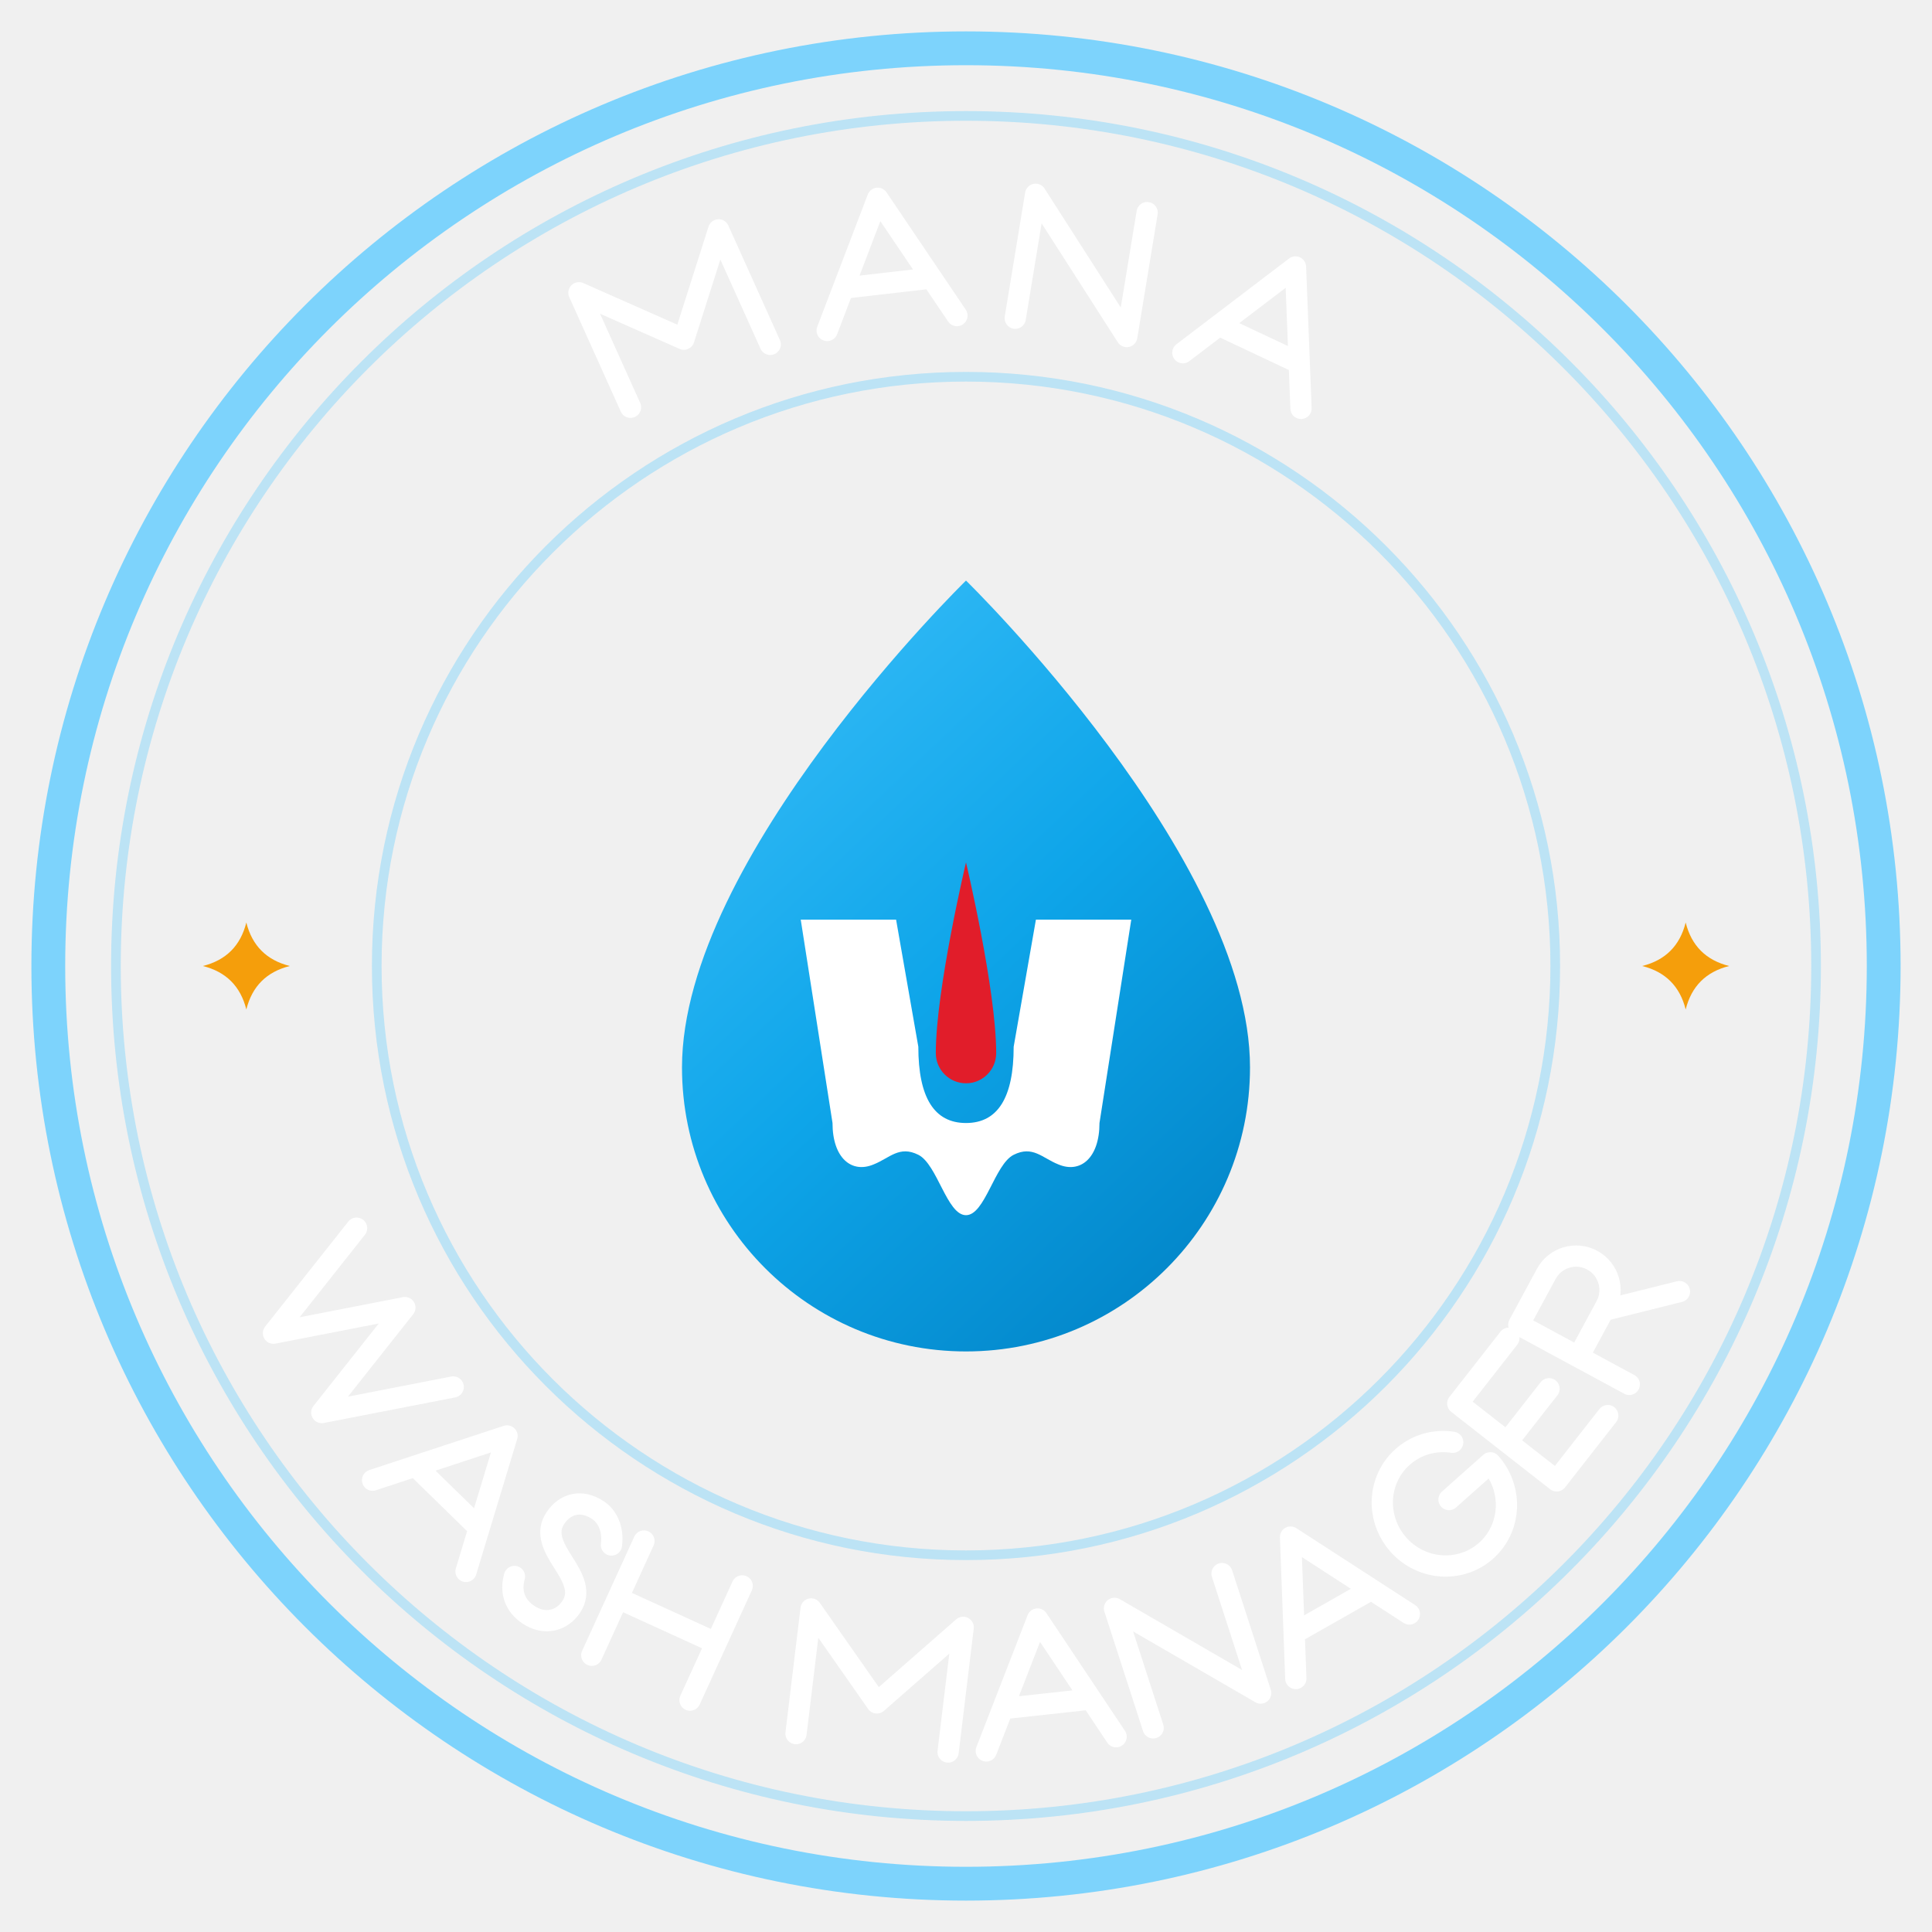
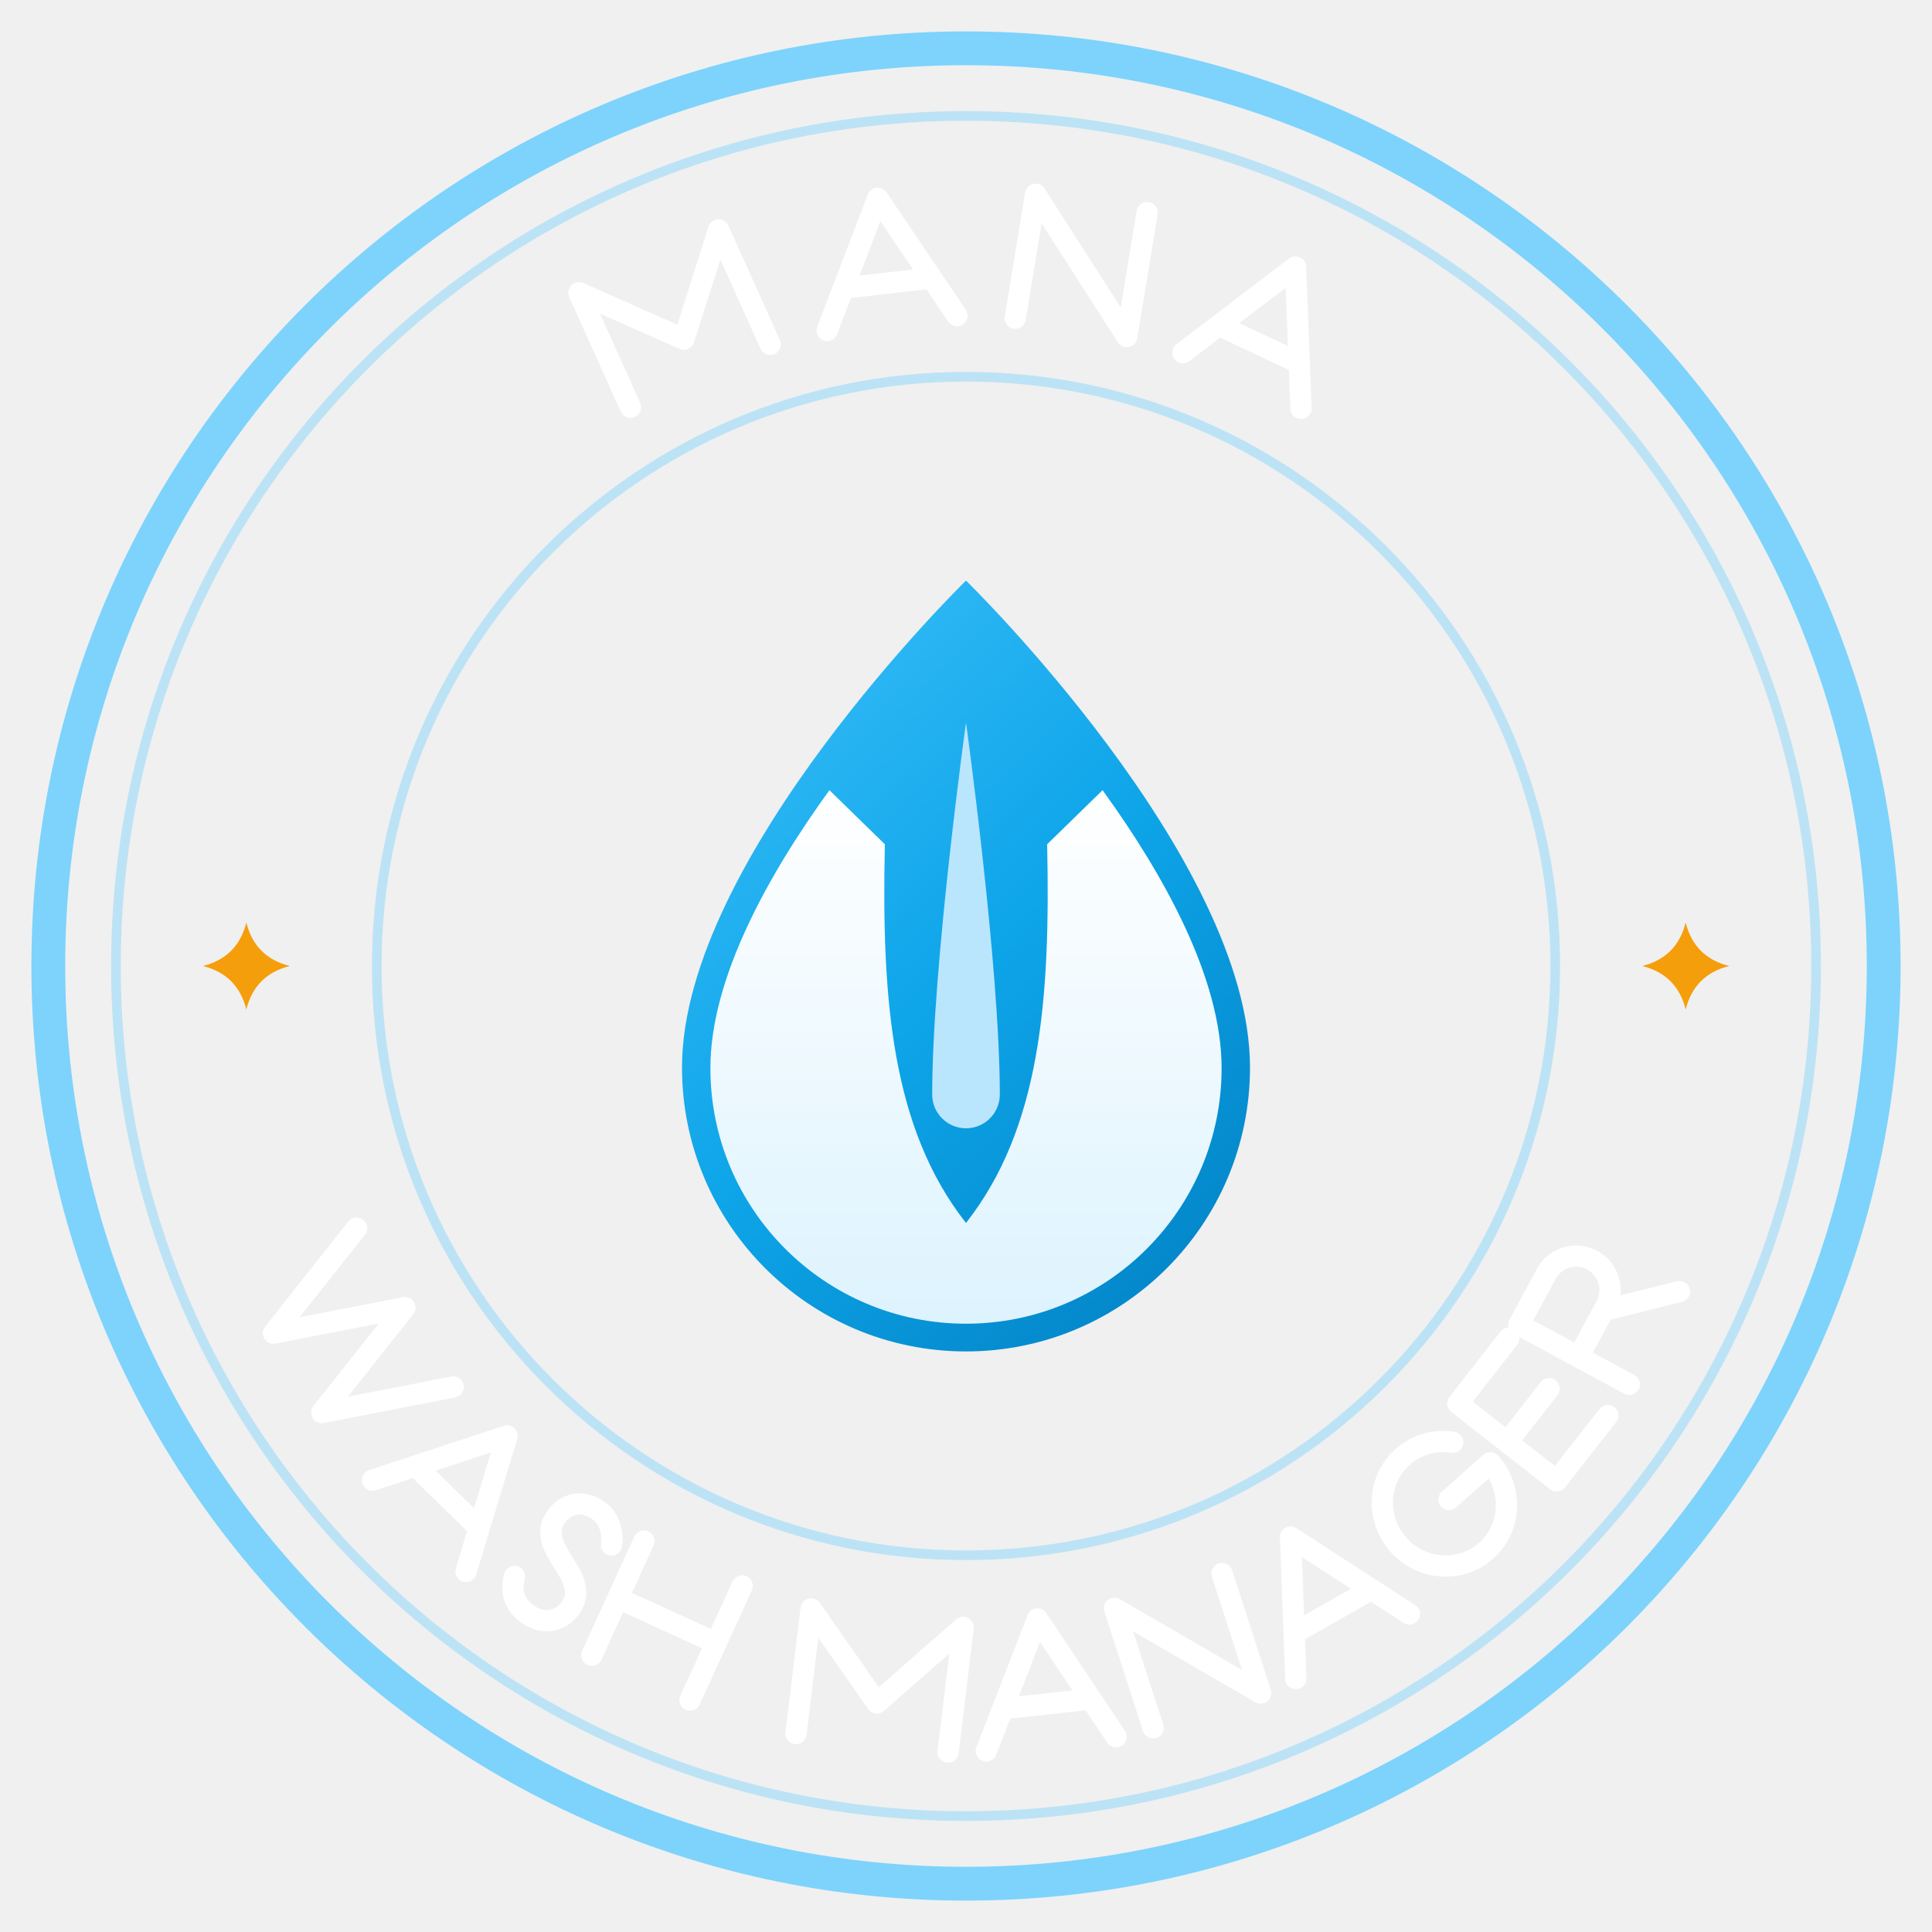
<svg xmlns="http://www.w3.org/2000/svg" viewBox="0 0 400 400" width="400" height="400" role="img" aria-label="MANA Wash Manager badge">
  <defs>
    <linearGradient id="bd-drop" x1="0.15" y1="0" x2="0.85" y2="1">
      <stop offset="0" stop-color="#38BDF8" />
      <stop offset="0.5" stop-color="#0EA5E9" />
      <stop offset="1" stop-color="#0284C7" />
+     </linearGradient>
+     <linearGradient id="bd-shell" x1="0" y1="0" x2="0" y2="1">
+       <stop offset="0" stop-color="#FFFFFF" />
+       <stop offset="1" stop-color="#DDF3FE" />
+     </linearGradient>
+     <linearGradient id="bd-core" x1="0" y1="0" x2="0" y2="1">
+       <stop offset="0" stop-color="#BAE6FD" />
+       <stop offset="1" stop-color="#BAE6FD" />
    </linearGradient>
  </defs>
  <circle cx="200" cy="200" r="190" fill="none" stroke="#7DD3FC" stroke-width="7" />
  <circle cx="200" cy="200" r="176" fill="none" stroke="#7DD3FC" stroke-opacity="0.45" stroke-width="2" />
  <circle cx="200" cy="200" r="122" fill="none" stroke="#7DD3FC" stroke-opacity="0.45" stroke-width="2" />
  <g fill="none" stroke="#FFFFFF" stroke-width="16.92" stroke-linecap="round" stroke-linejoin="round">
    <path d="M0 100V0L61 68L122 0V100" transform="translate(145 77.81) rotate(-24.24) translate(-15.86 -26) scale(0.26)" />
    <path d="M0 100L52 0L104 100M18 68H86" transform="translate(184.69 66.88) rotate(-6.56) translate(-13.52 -26) scale(0.26)" />
    <path d="M0 100V0L90 100V0" transform="translate(221.74 67.78) rotate(9.34) translate(-11.7 -26) scale(0.26)" />
    <path d="M0 100L52 0L104 100M18 68H86" transform="translate(257.13 78.79) rotate(25.24) translate(-13.52 -26) scale(0.26)" />
    <path d="M0 0L37 100L74 0L111 100L148 0" transform="translate(61.62 284.24) rotate(58.67) translate(-19.24 -26) scale(0.26)" />
    <path d="M0 100L52 0L104 100M18 68H86" transform="translate(86.81 315.9) rotate(44.32) translate(-13.52 -26) scale(0.26)" />
    <path d="M54 17C48 5 38 0 30 0C13 0 5 11 5 24C5 38 16 44 30 50C44 56 55 62 55 76C55 89 46 100 30 100C17 100 8 93 4 81" transform="translate(109.35 334.27) rotate(34.02) translate(-7.8 -26) scale(0.26)" />
    <path d="M0 0V100M86 0V100M0 50H86" transform="translate(132.69 347.35) rotate(24.55) translate(-11.18 -26) scale(0.26)" />
    <path d="M0 100V0L61 68L122 0V100" transform="translate(180.55 360.83) rotate(6.9) translate(-15.86 -26) scale(0.26)" />
    <path d="M0 100L52 0L104 100M18 68H86" transform="translate(217.64 361.04) rotate(-6.25) translate(-13.52 -26) scale(0.26)" />
    <path d="M0 100V0L90 100V0" transform="translate(249.88 354.13) rotate(-17.93) translate(-11.7 -26) scale(0.26)" />
    <path d="M0 100L52 0L104 100M18 68H86" transform="translate(280.04 340.84) rotate(-29.61) translate(-13.52 -26) scale(0.26)" />
    <path d="M86.5 17.9A49 50 0 1 0 98 50H54" transform="translate(307.67 321.04) rotate(-41.66) translate(-12.74 -26) scale(0.26)" />
    <path d="M66 0H0V100H66M0 50H54" transform="translate(327.58 299.84) rotate(-51.96) translate(-8.58 -26) scale(0.26)" />
    <path d="M0 100V0H46A27 27 0 0 1 46 54H0M42 54L84 100" transform="translate(342.52 277.02) rotate(-61.61) translate(-10.92 -26) scale(0.26)" />
  </g>
  <path d="M51 191Q52.8 198.2 60 200Q52.8 201.8 51 209Q49.2 201.8 42 200Q49.2 198.2 51 191Z" fill="#F59E0B" />
  <path d="M349 191Q350.8 198.2 358 200Q350.8 201.8 349 209Q347.2 201.8 340 200Q347.2 198.2 349 191Z" fill="#F59E0B" />
  <g transform="translate(110.4 110.4) scale(0.7)">
    <path d="M128 14C128 14 212 96 212 158A84 84 0 0 1 44 158C44 96 128 14 128 14Z" fill="url(#bd-drop)" />
-     <path d="M79.12 114.28L88.52 174.44C88.52 184.78 94.16 189.48 100.74 186.66C105.44 184.78 108.26 181.02 113.9 183.84C119.54 186.66 122.36 201.7 128 201.7C133.64 201.7 136.46 186.66 142.1 183.84C147.74 181.02 150.56 184.78 155.26 186.66C161.84 189.48 167.48 184.78 167.48 174.44L176.88 114.28L148.68 114.28L142.1 151.88C142.1 166.92 137.4 174.44 128 174.44C118.6 174.44 113.9 166.92 113.9 151.88L107.32 114.28Z" fill="#FFFFFF" />
-     <path d="M128 97.36C128 97.36 119.07 134.96 119.07 153.76A8.93 8.93 0 0 0 136.93 153.76C136.93 134.96 128 97.36 128 97.36Z" fill="#E11D2A" />
+     <path d="M87.61 76C69.61 100.85 52.4 131.57 52.4 158.2A75.6 75.6 0 0 0 203.6 158.2C203.6 131.57 186.39 100.85 168.39 76L152 92C153 138 150 176 128 204C106 176 103 138 104 92Z" fill="url(#bd-shell)" />
+     <path d="M128 56C128 56 118 128 118 166A10 10 0 0 0 138 166C138 128 128 56 128 56Z" fill="url(#bd-core)" />
  </g>
</svg>
